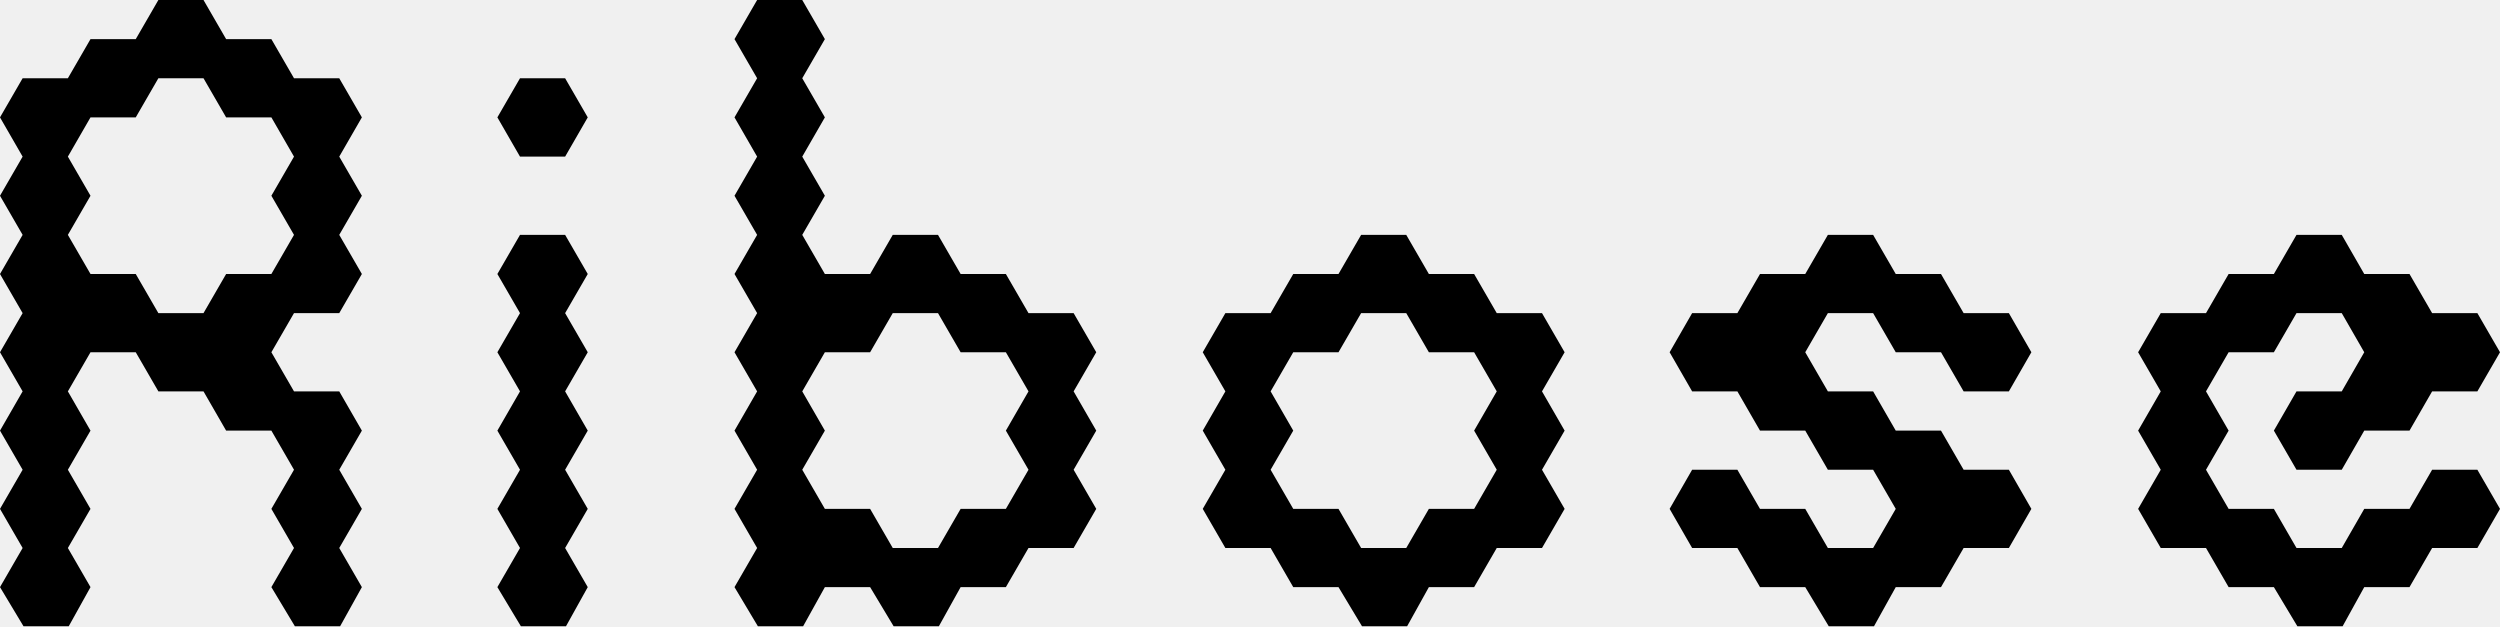
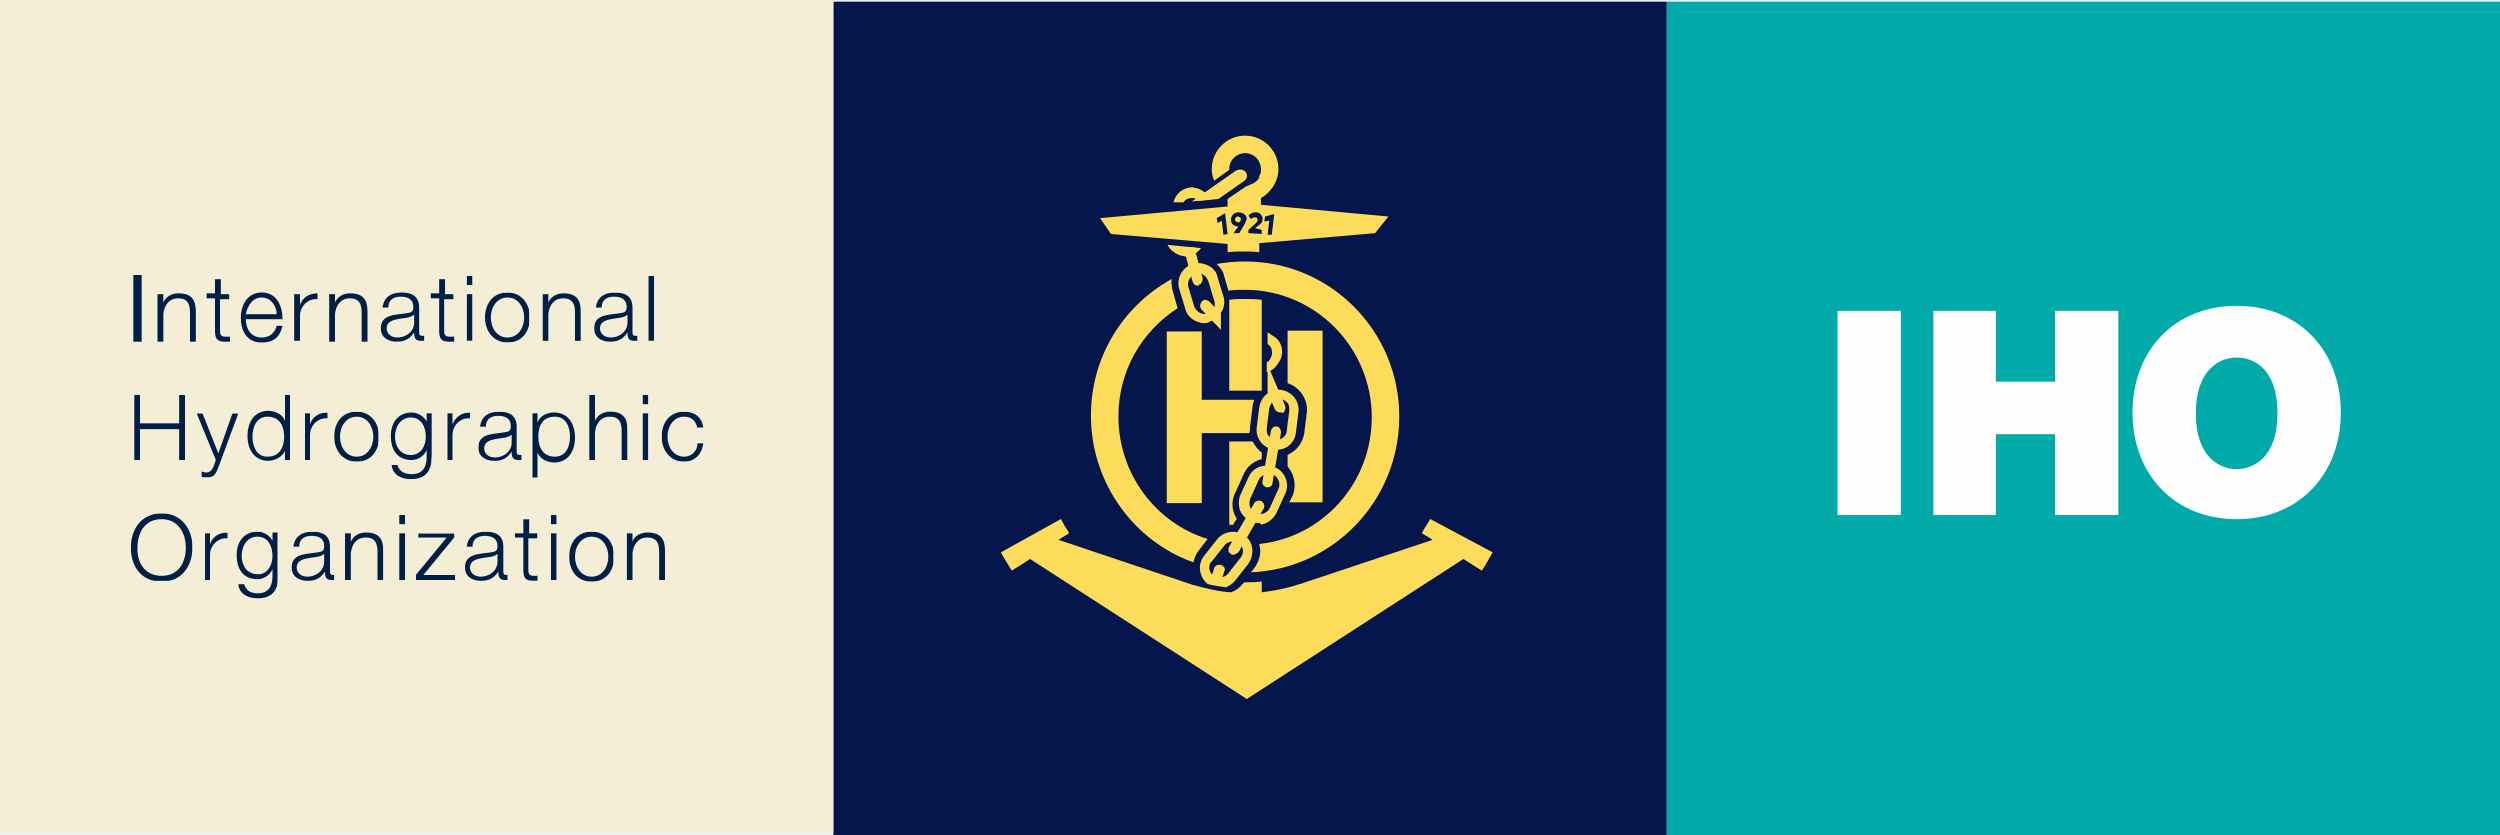
- <svg xmlns="http://www.w3.org/2000/svg" id="Layer_1" data-name="Layer 1" viewBox="0 0 2000 501">
-   <path d="M180.9,31.3h36.2l18.1,31.3h36.2l18.1,31.3-18.1,31.4,18.1,31.3-18.1,31.3,18.1,31.3-18.1,31.3H235.2l-18.1,31.3,18.1,31.3h36.2l18.1,31.4-18.1,31.3,18.1,31.3-18.1,31.3,18.1,31.3L272.1,501H235.9l-18.8-31.3,18.1-31.3-18.1-31.3,18.1-31.3-18.1-31.3H180.9l-18.1-31.4H126.7l-18.1-31.3H72.4L54.3,313.1l18.1,31.4L54.3,375.8l18.1,31.3L54.3,438.4l18.1,31.3L55,501H18.8L0,469.7l18.1-31.3L0,407.1l18.1-31.3L0,344.5l18.1-31.4L0,281.8l18.1-31.3L0,219.2l18.1-31.3L0,156.6l18.1-31.3L0,93.9,18.1,62.6H54.3L72.4,31.3h36.2L126.7,0h36.1ZM126.7,250.5h36.1l18.1-31.3h36.2l18.1-31.3-18.1-31.3,18.1-31.3L217.1,93.9H180.9L162.8,62.6H126.7L108.6,93.9H72.4L54.3,125.3l18.1,31.3L54.3,187.9l18.1,31.3h36.2Z" />
-   <path d="M470.2,93.9l-18.1,31.4H416L397.9,93.9,416,62.6h36.1Zm0,125.3-18.1,31.3,18.1,31.3-18.1,31.3,18.1,31.4-18.1,31.3,18.1,31.3-18.1,31.3,18.1,31.3L452.8,501H416.7l-18.8-31.3L416,438.4l-18.1-31.3L416,375.8l-18.1-31.3L416,313.1l-18.1-31.3L416,250.5l-18.1-31.3L416,187.9h36.1Z" />
-   <path d="M659.9,31.3,641.8,62.6l18.1,31.3-18.1,31.4,18.1,31.3-18.1,31.3,18.1,31.3h36.2l18.1-31.3h36.2l18.1,31.3h36.2l18.1,31.3h36.1L877,281.8l-18.1,31.3L877,344.5l-18.1,31.3L877,407.1l-18.1,31.3H822.8l-18.1,31.3H768.5L751.1,501H714.9l-18.8-31.3H659.9L642.5,501H606.3l-18.7-31.3,18.1-31.3-18.1-31.3,18.1-31.3-18.1-31.3,18.1-31.4-18.1-31.3,18.1-31.3-18.1-31.3,18.1-31.3-18.1-31.3,18.1-31.3L587.6,93.9l18.1-31.3L587.6,31.3,605.7,0h36.1ZM822.8,375.8l-18.1-31.3,18.1-31.4-18.1-31.3H768.5l-18.1-31.3H714.2l-18.1,31.3H659.9l-18.1,31.3,18.1,31.4-18.1,31.3,18.1,31.3h36.2l18.1,31.3h36.2l18.1-31.3h36.2Z" />
-   <path d="M1034.6,219.2h36.2l18.1-31.3H1125l18.1,31.3h36.2l18.1,31.3h36.2l18.1,31.3-18.1,31.3,18.1,31.4-18.1,31.3,18.1,31.3-18.1,31.3h-36.2l-18.1,31.3h-36.2L1125.7,501h-36.1l-18.8-31.3h-36.2l-18.1-31.3H980.3l-18.1-31.3,18.1-31.3-18.1-31.3,18.1-31.4-18.1-31.3,18.1-31.3h36.2Zm0,125.3-18.1,31.3,18.1,31.3h36.2l18.1,31.3H1125l18.1-31.3h36.2l18.1-31.3-18.1-31.3,18.1-31.4-18.1-31.3h-36.2L1125,250.5h-36.1l-18.1,31.3h-36.2l-18.1,31.3Z" />
-   <path d="M1408,219.2h36.2l18.1-31.3h36.2l18.1,31.3h36.2l18.1,31.3h36.2l18,31.3-18,31.3h-36.2l-18.1-31.3h-36.2l-18.1-31.3h-36.2l-18.1,31.3,18.1,31.3h36.2l18.1,31.4h36.2l18.1,31.3h36.2l18,31.3-18,31.3h-36.2l-18.1,31.3h-36.2L1499.2,501H1463l-18.8-31.3H1408l-18.1-31.3h-36.2l-18-31.3,18-31.3h36.2l18.1,31.3h36.2l18.1,31.3h36.2l18.1-31.3-18.1-31.3h-36.2l-18.1-31.3H1408l-18.1-31.4h-36.2l-18-31.3,18-31.3h36.2Z" />
-   <path d="M1782.9,219.2h36.2l18.1-31.3h36.2l18,31.3h36.2l18.1,31.3h36.2l18.1,31.3-18.1,31.3h-36.2l-18.1,31.4h-36.2l-18,31.3h-36.2l-18.1-31.3,18.1-31.4h36.2l18-31.3-18-31.3h-36.2l-18.1,31.3h-36.2l-18.1,31.3,18.1,31.4-18.1,31.3,18.1,31.3h36.2l18.1,31.3h36.2l18-31.3h36.2l18.1-31.3h36.2l18.1,31.3-18.1,31.3h-36.2l-18.1,31.3h-36.2L1874.1,501h-36.2l-18.8-31.3h-36.2l-18.1-31.3h-36.2l-18.1-31.3,18.1-31.3-18.1-31.3,18.1-31.4-18.1-31.3,18.1-31.3h36.2Z" />
+ <svg xmlns="http://www.w3.org/2000/svg" version="1.1" id="Layer_1" x="0px" y="0px" viewBox="0 0 300 100.2" style="enable-background:new 0 0 300 100.2;" xml:space="preserve">
+   <style type="text/css">
+ 	.st0{fill-rule:evenodd;clip-rule:evenodd;fill:#00AAA9;}
+ 	.st1{fill-rule:evenodd;clip-rule:evenodd;fill:#FEFEFE;}
+ 	.st2{fill-rule:evenodd;clip-rule:evenodd;fill:#05164D;}
+ 	.st3{fill-rule:evenodd;clip-rule:evenodd;fill:#FEDC5B;}
+ 	.st4{fill-rule:evenodd;clip-rule:evenodd;fill:#F5EED6;}
+ 	.st5{fill-rule:evenodd;clip-rule:evenodd;fill:#001F46;}
+ 	.st6{filter:url(#Adobe_OpacityMaskFilter);}
+ 	.st7{fill-rule:evenodd;clip-rule:evenodd;fill:#FFFFFF;}
+ 	.st8{mask:url(#mask-2_1_);fill-rule:evenodd;clip-rule:evenodd;fill:#001F46;}
+ 	.st9{filter:url(#Adobe_OpacityMaskFilter_1_);}
+ 	.st10{mask:url(#mask-2_2_);fill-rule:evenodd;clip-rule:evenodd;fill:#001F46;}
+ 	.st11{filter:url(#Adobe_OpacityMaskFilter_2_);}
+ 	.st12{mask:url(#mask-2_3_);fill-rule:evenodd;clip-rule:evenodd;fill:#001F46;}
+ 	.st13{filter:url(#Adobe_OpacityMaskFilter_3_);}
+ 	.st14{mask:url(#mask-2_4_);fill-rule:evenodd;clip-rule:evenodd;fill:#001F46;}
+ 	.st15{filter:url(#Adobe_OpacityMaskFilter_4_);}
+ 	.st16{mask:url(#mask-2_5_);fill-rule:evenodd;clip-rule:evenodd;fill:#001F46;}
+ 	.st17{filter:url(#Adobe_OpacityMaskFilter_5_);}
+ 	.st18{mask:url(#mask-2_6_);fill-rule:evenodd;clip-rule:evenodd;fill:#001F46;}
+ 	.st19{filter:url(#Adobe_OpacityMaskFilter_6_);}
+ 	.st20{mask:url(#mask-2_7_);fill-rule:evenodd;clip-rule:evenodd;fill:#001F46;}
+ 	.st21{filter:url(#Adobe_OpacityMaskFilter_7_);}
+ 	.st22{mask:url(#mask-2_8_);fill-rule:evenodd;clip-rule:evenodd;fill:#001F46;}
+ 	.st23{filter:url(#Adobe_OpacityMaskFilter_8_);}
+ 	.st24{mask:url(#mask-2_9_);fill-rule:evenodd;clip-rule:evenodd;fill:#001F46;}
+ 	.st25{filter:url(#Adobe_OpacityMaskFilter_9_);}
+ 	.st26{mask:url(#mask-2_10_);fill-rule:evenodd;clip-rule:evenodd;fill:#001F46;}
+ 	.st27{filter:url(#Adobe_OpacityMaskFilter_10_);}
+ 	.st28{mask:url(#mask-2_11_);fill-rule:evenodd;clip-rule:evenodd;fill:#001F46;}
+ 	.st29{filter:url(#Adobe_OpacityMaskFilter_11_);}
+ 	.st30{mask:url(#mask-2_12_);fill-rule:evenodd;clip-rule:evenodd;fill:#001F46;}
+ 	.st31{filter:url(#Adobe_OpacityMaskFilter_12_);}
+ 	.st32{mask:url(#mask-2_13_);fill-rule:evenodd;clip-rule:evenodd;fill:#001F46;}
+ 	.st33{filter:url(#Adobe_OpacityMaskFilter_13_);}
+ 	.st34{mask:url(#mask-2_14_);fill-rule:evenodd;clip-rule:evenodd;fill:#001F46;}
+ 	.st35{filter:url(#Adobe_OpacityMaskFilter_14_);}
+ 	.st36{mask:url(#mask-2_15_);fill-rule:evenodd;clip-rule:evenodd;fill:#001F46;}
+ 	.st37{filter:url(#Adobe_OpacityMaskFilter_15_);}
+ 	.st38{mask:url(#mask-2_16_);fill-rule:evenodd;clip-rule:evenodd;fill:#001F46;}
+ 	.st39{filter:url(#Adobe_OpacityMaskFilter_16_);}
+ 	.st40{mask:url(#mask-2_17_);fill-rule:evenodd;clip-rule:evenodd;fill:#001F46;}
+ 	.st41{filter:url(#Adobe_OpacityMaskFilter_17_);}
+ 	.st42{mask:url(#mask-2_18_);fill-rule:evenodd;clip-rule:evenodd;fill:#001F46;}
+ 	.st43{filter:url(#Adobe_OpacityMaskFilter_18_);}
+ 	.st44{mask:url(#mask-2_19_);fill-rule:evenodd;clip-rule:evenodd;fill:#001F46;}
+ 	.st45{filter:url(#Adobe_OpacityMaskFilter_19_);}
+ 	.st46{mask:url(#mask-2_20_);fill-rule:evenodd;clip-rule:evenodd;fill:#001F46;}
+ 	.st47{filter:url(#Adobe_OpacityMaskFilter_20_);}
+ 	.st48{mask:url(#mask-2_21_);fill-rule:evenodd;clip-rule:evenodd;fill:#001F46;}
+ 	.st49{filter:url(#Adobe_OpacityMaskFilter_21_);}
+ 	.st50{mask:url(#mask-2_22_);fill-rule:evenodd;clip-rule:evenodd;fill:#001F46;}
+ 	.st51{filter:url(#Adobe_OpacityMaskFilter_22_);}
+ 	.st52{mask:url(#mask-2_23_);fill-rule:evenodd;clip-rule:evenodd;fill:#001F46;}
+ 	.st53{filter:url(#Adobe_OpacityMaskFilter_23_);}
+ 	.st54{mask:url(#mask-2_24_);fill-rule:evenodd;clip-rule:evenodd;fill:#001F46;}
+ 	.st55{filter:url(#Adobe_OpacityMaskFilter_24_);}
+ 	.st56{mask:url(#mask-2_25_);fill-rule:evenodd;clip-rule:evenodd;fill:#001F46;}
+ 	.st57{filter:url(#Adobe_OpacityMaskFilter_25_);}
+ 	.st58{mask:url(#mask-2_26_);fill-rule:evenodd;clip-rule:evenodd;fill:#001F46;}
+ 	.st59{filter:url(#Adobe_OpacityMaskFilter_26_);}
+ 	.st60{mask:url(#mask-2_27_);fill-rule:evenodd;clip-rule:evenodd;fill:#001F46;}
+ 	.st61{filter:url(#Adobe_OpacityMaskFilter_27_);}
+ 	.st62{mask:url(#mask-2_28_);fill-rule:evenodd;clip-rule:evenodd;fill:#001F46;}
+ 	.st63{filter:url(#Adobe_OpacityMaskFilter_28_);}
+ 	.st64{mask:url(#mask-2_29_);fill-rule:evenodd;clip-rule:evenodd;fill:#001F46;}
+ </style>
+   <g>
+     <g transform="translate(-21, -60)">
+       <g transform="translate(21, 60)">
+         <g>
+           <g transform="translate(100, 0)">
+             <g>
+               <polygon class="st0" points="100,100.2 200,100.2 200,0.2 100,0.2       " />
+               <g transform="translate(20, 36)">
+                 <polygon class="st1" points="100.5,25.8 108.1,25.8 108.1,1.3 100.5,1.3        " />
+                 <polygon class="st1" points="112,1.3 119.5,1.3 119.5,9.8 126.6,9.8 126.6,1.3 134.2,1.3 134.2,25.8 126.6,25.8 126.6,16.1          119.5,16.1 119.5,25.8 112,25.8        " />
+                 <path class="st1" d="M148.4,20.3c1.9,0,4.9-1.3,4.9-6.7c0-5.5-3-6.7-4.9-6.7c-1.9,0-4.9,1.3-4.9,6.7         C143.5,19,146.5,20.3,148.4,20.3 M148.4,0.7c7.5,0,12.5,5.4,12.5,12.8s-5,12.8-12.5,12.8c-7.5,0-12.5-5.4-12.5-12.8         S140.9,0.7,148.4,0.7" />
+               </g>
+             </g>
+           </g>
+           <g>
+             <g>
+               <polygon class="st2" points="100,100.2 200,100.2 200,0.2 100,0.2       " />
+               <g transform="translate(19.81132, 15.27778)">
+                 <path class="st3" d="M128.7,10.7c-0.2,0-0.3,0.2-0.3,0.4c0,0.2,0.2,0.3,0.4,0.3c0.2,0,0.3-0.2,0.3-0.4         C129.1,10.9,128.9,10.7,128.7,10.7" />
+                 <path class="st3" d="M130.2,35.9l0.3-2.4c0-0.3,0.1-0.5,0.2-0.8h-6.3v-8.2h-4.2v20.6h4.2v-8.4h5.7         C130.2,36.4,130.2,36.1,130.2,35.9" />
+                 <path class="st3" d="M134,26.5c-0.1-0.6-0.5-1.2-1.1-1.5l-0.6-0.4V26c0.3,0.2,0.5,0.5,0.5,0.8c0.1,0.3,0,0.7-0.2,1         c-0.1,0.2-0.2,0.3-0.4,0.4v1.2c0.6-0.2,1-0.5,1.3-1C134,27.8,134.1,27.1,134,26.5" />
+                 <path class="st3" d="M128.2,47.6l0.4-0.6c-0.1-0.2-0.2-0.4-0.3-0.6c-0.3-0.8-0.3-1.7,0.1-2.5l1-2.2c0.4-1,1.2-1.6,2.2-1.9V39         c-0.5-0.3-0.8-0.8-1.1-1.3h-2.8v10c0.2,0,0.3,0,0.5,0C128.2,47.6,128.2,47.6,128.2,47.6" />
+                 <path class="st3" d="M129.6,20.6c-0.7,0-1.3,0-1.9,0.1v10.9h3.8c0,0,0,0,0,0h0.1v-0.1v-0.4v-9.8v-0.6         C130.9,20.6,130.2,20.6,129.6,20.6" />
+                 <path class="st3" d="M144.1,55.4c-0.3,0.2-0.3,0.6-0.1,0.9c0.2,0.3,0.6,0.4,0.9,0.2c0.3-0.2,0.3-0.6,0.1-0.9         C144.7,55.3,144.4,55.2,144.1,55.4" />
+                 <polygon class="st3" points="131.6,60.3 132.4,60.2 131.9,59        " />
+                 <path class="st3" d="M114.1,55.5c-0.2,0.3-0.2,0.7,0.1,0.9c0.3,0.2,0.6,0.1,0.9-0.2c0.2-0.3,0.2-0.7-0.1-0.9         C114.7,55.1,114.3,55.2,114.1,55.5" />
+                 <path class="st3" d="M138.4,57.4c-0.5,0.2-0.7,0.7-0.5,1.3c0.2,0.5,0.7,0.8,1.3,0.6c0.5-0.2,0.7-0.7,0.5-1.3         C139.5,57.4,139,57.2,138.4,57.4" />
+                 <path class="st3" d="M151.8,47c-0.3,0.6-0.7,1.1-1,1.7l1.3,0.8l-15.9,5.3c-1.5,0.5-3,0.8-4.6,1v-1.3         c-0.6,0.1-1.3,0.1-1.9,0.1c-0.1,0-0.1,0-0.2,0l-0.2,0.2c-0.4,0.5-0.8,0.8-1.4,1c-1.6-0.1-3.1-0.5-4.6-0.9l-16.1-5.4l1.3-0.8         c-0.4-0.6-0.7-1.1-1-1.7l-7.2,4c0.4,0.8,0.9,1.5,1.3,2.2l2.2-1.4l26,16.8l26-16.8l2.2,1.4c0.5-0.7,0.9-1.5,1.3-2.2L151.8,47z         " />
+                 <path class="st3" d="M132.3,41.6c0,0-0.1,0-0.1,0c-0.4,0.1-0.8,0.3-1,0.8l-1,2.2c-0.1,0.3-0.1,0.7,0,1         c0.1,0.3,0.4,0.6,0.7,0.7c0.2,0.1,0.3,0.1,0.5,0.1c0.2,0,0.3,0,0.5-0.1c0.3-0.1,0.6-0.4,0.7-0.7l1-2.2c0.3-0.6,0-1.4-0.6-1.7         C132.6,41.7,132.4,41.6,132.3,41.6 M131.3,47.5c-0.3,0-0.7-0.1-1-0.2c-0.6-0.3-1-0.7-1.3-1.3c-0.2-0.6-0.2-1.3,0-1.8l1-2.2         c0.4-0.9,1.2-1.4,2.2-1.4c0.3,0,0.7,0.1,1,0.2c1.2,0.5,1.8,2,1.2,3.2l-1,2.2c-0.3,0.6-0.7,1-1.3,1.3         c-0.2,0.1-0.4,0.1-0.6,0.2C131.5,47.5,131.4,47.5,131.3,47.5" />
+                 <path class="st3" d="M133.7,32.6c-0.3,0-0.5,0.1-0.7,0.3c-0.3,0.2-0.4,0.5-0.5,0.8l-0.3,2.4c0,0.3,0,0.7,0.2,0.9         s0.5,0.4,0.8,0.5c0.1,0,0.1,0,0.2,0c0.6,0,1.2-0.5,1.2-1.1l0.3-2.4c0-0.3,0-0.7-0.2-0.9c-0.2-0.3-0.5-0.4-0.8-0.5         C133.9,32.6,133.8,32.6,133.7,32.6L133.7,32.6L133.7,32.6z M133.4,38.7c-0.1,0-0.2,0-0.3,0c-0.6-0.1-1.2-0.4-1.6-0.9         c-0.4-0.5-0.6-1.2-0.5-1.8l0.3-2.4c0.1-0.6,0.4-1.2,0.9-1.6c0.4-0.3,0.9-0.5,1.4-0.5c0.1,0,0.2,0,0.3,0         c0.6,0.1,1.2,0.4,1.6,0.9c0.4,0.5,0.6,1.2,0.5,1.8l-0.3,2.4C135.6,37.8,134.6,38.7,133.4,38.7L133.4,38.7z" />
+                 <path class="st3" d="M124,17.5c-0.1,0-0.2,0-0.3,0.1c-0.7,0.2-1.1,0.9-0.9,1.6l0.7,2.3c0.2,0.5,0.7,0.9,1.2,0.9         c0.1,0,0.2,0,0.3,0c0.3-0.1,0.6-0.3,0.8-0.6c0.2-0.3,0.2-0.6,0.1-1l-0.7-2.3c-0.1-0.3-0.3-0.6-0.6-0.8         c-0.1-0.1-0.2-0.1-0.3-0.1C124.2,17.5,124.1,17.5,124,17.5 M124.7,23.5c-0.2,0-0.4,0-0.6-0.1c-0.8-0.2-1.5-0.8-1.7-1.7         l-0.7-2.3c-0.4-1.3,0.4-2.6,1.6-3c0.2-0.1,0.4-0.1,0.7-0.1c0.4,0,0.8,0.1,1.2,0.3c0.6,0.3,1,0.8,1.1,1.4l0.7,2.3         c0.2,0.6,0.1,1.3-0.2,1.8c-0.3,0.6-0.8,1-1.4,1.2C125.1,23.5,124.9,23.5,124.7,23.5" />
+                 <path class="st3" d="M122.2,9c0.2-0.3,0.5-0.5,0.9-0.5c0,0,0.1,0,0.1,0c0.1,0,0.2,0,0.3,0c0.2,0.1,0.4,0.2,0.6,0.3l1.3-0.1         c0-0.1-0.1-0.2-0.1-0.3c-0.3-0.5-0.9-0.9-1.5-1.1c-0.2,0-0.4-0.1-0.5-0.1c-1.1,0-2,0.7-2.3,1.8L122.2,9z" />
+                 <path class="st3" d="M129.7,5.4c-0.3-0.4-0.8-0.4-1.2-0.2l-5.3,3.7l3.2-0.3l3-2.1C129.9,6.2,129.9,5.7,129.7,5.4" />
+                 <path class="st3" d="M120.3,14.1c0,0.1,0.1,0.1,0.1,0.2c0.3,0.5,0.9,0.9,1.5,1.1c0.2,0,0.4,0.1,0.5,0.1c0.1,0,0.2,0,0.3,0         c0.4,0,0.7-0.2,1-0.4c0.2-0.2,0.5-0.4,0.6-0.6L120.3,14.1z" />
+                 <path class="st3" d="M121.2,12.7l0.4-1.6c-0.2,0-0.5,0-0.7,0c-0.1,0-0.3,0-0.4-0.1l-0.3,1.4c-0.1,0.2-0.1,0.5,0,0.7l1.2,0.1         C121.1,13.1,121.1,12.9,121.2,12.7" />
+                 <path class="st3" d="M125.3,11c-0.4,0-0.8,0.1-1.2,0.1l-0.5,2.2c0,0.1,0,0.2-0.1,0.2l1.2,0.1c0,0,0-0.1,0-0.1l0.5-2.4         C125.3,11.1,125.3,11.1,125.3,11" />
+                 <path class="st3" d="M134.7,24.4v6.3c1.5,0.5,2.5,2,2.3,3.6l-0.3,2.4c-0.2,1.2-0.9,2.1-2,2.6v1.4c0.8,0.9,1.1,2.3,0.6,3.5         l-0.4,0.8h4V24.4H134.7z" />
+                 <path class="st3" d="M129.6,16.1c-1.2,0-2.3,0.1-3.4,0.3c0.4,0.4,0.8,0.9,0.9,1.5l0.5,1.7c0.7-0.1,1.3-0.1,2-0.1         c8.4,0,15.2,6.9,15.2,15.3c0,7.9-5.9,14.4-13.5,15.2c0,0.2,0.1,0.4,0.1,0.5c0.1,0.9-0.2,1.7-0.7,2.4l-0.4,0.5         c9.9-0.4,17.8-8.6,17.8-18.7C148.1,24.4,139.8,16.1,129.6,16.1" />
+                 <path class="st3" d="M124.1,50.7l1-1.3c-6.2-1.9-10.7-7.8-10.7-14.7c0-5.5,2.8-10.2,7.1-13l-0.6-2.1         c-0.1-0.5-0.2-0.9-0.1-1.4c-5.8,3.2-9.7,9.3-9.7,16.4c0,8.1,5.2,15.1,12.3,17.6C123.5,51.7,123.7,51.2,124.1,50.7" />
+                 <path class="st3" d="M129.1,51.6l-1.5,1.9c-0.2,0.3-0.5,0.4-0.8,0.5c-0.2,0-0.3,0-0.5,0c-0.2,0-0.3-0.1-0.5-0.2         c-0.3-0.2-0.4-0.5-0.5-0.8c0-0.3,0-0.7,0.3-0.9l1.5-1.9c0.3-0.4,0.7-0.5,1.2-0.5c0,0,0.1,0,0.1,0c0.2,0,0.3,0.1,0.5,0.2         C129.4,50.3,129.5,51.1,129.1,51.6 M129.6,49c-0.3-0.2-0.6-0.4-0.9-0.4c-0.9-0.2-1.9,0.1-2.5,0.9l-1.5,1.9         c-0.4,0.5-0.6,1.1-0.5,1.8c0.1,0.6,0.4,1.2,0.9,1.6c0,0,0,0,0,0c0.7,0.2,1.5,0.3,2.2,0.4c0.4-0.2,0.8-0.4,1.1-0.8l1.5-1.9         C130.8,51.3,130.6,49.8,129.6,49" />
+                 <path class="st3" d="M133.8,34.2c-0.1,0-0.2,0-0.2,0c-0.2-0.1-0.3-0.2-0.4-0.3l-0.9-2.1l0-3.3l2.1,4.9c0.1,0.3,0,0.7-0.3,0.9         C134,34.2,133.9,34.2,133.8,34.2" />
+                 <path class="st3" d="M124.4,21.9c-0.1-0.1-0.2-0.3-0.2-0.5c0-0.2,0.1-0.3,0.2-0.5c0.1-0.1,0.3-0.2,0.4-0.2         c0.2,0,0.3,0.1,0.5,0.2l1.4,1.5v1.9L124.4,21.9z" />
+                 <path class="st3" d="M132.3,43.2c0,0-0.1,0-0.1,0c-0.4-0.1-0.6-0.4-0.5-0.8l1-6c0.1-0.3,0.3-0.5,0.6-0.5c0,0,0.1,0,0.1,0         c0.2,0,0.3,0.1,0.4,0.3c0.1,0.1,0.1,0.3,0.1,0.5l-1,5.9C132.9,43,132.6,43.2,132.3,43.2" />
+                 <path class="st3" d="M126.6,54.9c-0.5-0.1-0.9-0.1-1.3-0.2l0.6-1.8c0.1-0.3,0.3-0.4,0.6-0.4c0.1,0,0.1,0,0.2,0         c0.2,0.1,0.3,0.2,0.4,0.3c0.1,0.2,0.1,0.3,0,0.5L126.6,54.9z" />
+                 <path class="st3" d="M128.2,51.3c-0.1,0-0.2,0-0.3-0.1c-0.1-0.1-0.3-0.2-0.3-0.4c0-0.2,0-0.3,0.1-0.5l3-5.2         c0.1-0.2,0.3-0.3,0.6-0.3c0.1,0,0.2,0,0.3,0.1c0.3,0.2,0.4,0.6,0.2,0.9l-3,5.2C128.6,51.1,128.4,51.3,128.2,51.3L128.2,51.3z         " />
+                 <path class="st3" d="M123.9,19c-0.3,0-0.5-0.2-0.6-0.5l-1.1-4.1l1.3,0l1,3.7c0,0.2,0,0.3-0.1,0.5c-0.1,0.2-0.2,0.3-0.4,0.3         C124.1,19,124,19,123.9,19L123.9,19z" />
+                 <path class="st3" d="M132.3,12.9l0.2-1.7l-0.6,0.1l0.1-0.6l1.1-0.3l-0.3,2.5L132.3,12.9z M131.6,12.3l0,0.5l-1.6-0.1l0-0.4         l0.9-0.8c0.1-0.1,0.2-0.2,0.2-0.4c0-0.2-0.1-0.3-0.3-0.3c-0.2,0-0.4,0.1-0.5,0.2l-0.3-0.4c0.2-0.2,0.4-0.4,0.9-0.4         c0.5,0,0.8,0.4,0.8,0.8c0,0.3-0.1,0.5-0.4,0.7l-0.5,0.4L131.6,12.3z M129.5,11.7l-0.6,1l-0.7,0l0.6-0.8l0,0         c-0.5,0-0.9-0.3-0.9-0.8c0-0.5,0.4-0.9,0.9-0.9c0.5,0,1,0.3,1,0.8C129.7,11.3,129.6,11.5,129.5,11.7z M127,12.9l-0.2-1.7         l-0.5,0.3l-0.1-0.6l1-0.6l0.3,2.5L127,12.9z M146.8,10.7l-15.3-1.4V8.5c1.2-0.7,2.1-2,2.1-3.5c0-2.2-1.8-4-4-4         c-2.2,0-4,1.8-4,4c0,0.5,0.1,1,0.3,1.4l1.8-1.3c0,0,0-0.1,0-0.1c0-1.1,0.9-1.9,1.9-1.9c1.1,0,1.9,0.9,1.9,1.9         c0,0.1,0,0.2,0,0.3c0,0.1,0,0.2-0.1,0.3c0,0,0,0,0,0c0,0.1-0.1,0.2-0.1,0.3c0,0,0,0,0,0.1c0,0.1-0.1,0.1-0.1,0.2         c0,0,0,0.1-0.1,0.1c-0.1,0.1-0.1,0.1-0.2,0.2c0,0-0.1,0.1-0.1,0.1c-0.1,0-0.1,0.1-0.2,0.1c0,0-0.1,0.1-0.2,0.1         c-0.1,0-0.1,0.1-0.2,0.1c-0.1,0-0.1,0-0.2,0.1c0,0-0.1,0-0.1,0c0,0-0.1,0.1-0.2,0.1l-2.2,1.5v0.9l-15.3,1.4l1.3,1.9l14,1.2         V15c0.6-0.1,1.3-0.1,1.9-0.1c0.7,0,1.3,0,1.9,0.1v-1.1l13.9-1.2L146.8,10.7z" />
+               </g>
+             </g>
+           </g>
+         </g>
+         <g transform="translate(0, 100)">
+           <polygon class="st4" points="0,0 100,0 100,-100 0,-100     " />
+           <polygon class="st5" points="16,-59 17,-59 17,-67 16,-67     " />
+           <g>
+             <path class="st5" d="M18.9-64.7h0.7v1h0c0.3-0.7,1-1.1,1.8-1.1c1.6,0,2.1,0.8,2.1,2.2v3.6h-0.7v-3.5c0-1-0.3-1.7-1.4-1.7       c-1.1,0-1.7,0.8-1.8,1.9v3.3h-0.7V-64.7z" />
+             <path class="st5" d="M26.4-64.7h1.1v0.6h-1.1v3.8c0,0.4,0.1,0.7,0.6,0.7c0.2,0,0.4,0,0.6,0v0.6c-0.2,0-0.4,0-0.6,0       c-0.9,0-1.2-0.3-1.2-1.3v-3.9h-1v-0.6h1v-1.7h0.7V-64.7z" />
+             <path class="st5" d="M33.2-62.3c0-1-0.7-2-1.8-2c-1.1,0-1.7,1-1.9,2H33.2z M29.5-61.7c0,1,0.5,2.2,1.9,2.2c1,0,1.6-0.6,1.8-1.4       h0.7c-0.3,1.3-1,2-2.5,2c-1.8,0-2.5-1.4-2.5-3c0-1.5,0.8-3,2.5-3c1.8,0,2.5,1.6,2.5,3.2H29.5z" />
+             <path class="st5" d="M35.4-64.7H36v1.3h0c0.3-0.9,1.1-1.4,2.1-1.4v0.7c-1.2-0.1-2.1,0.9-2.1,2v3h-0.7V-64.7z" />
+             <path class="st5" d="M39.5-64.7h0.7v1h0c0.3-0.7,1-1.1,1.8-1.1c1.6,0,2.1,0.8,2.1,2.2v3.6h-0.7v-3.5c0-1-0.3-1.7-1.4-1.7       c-1.1,0-1.7,0.8-1.8,1.9v3.3h-0.7V-64.7z" />
+             <path class="st5" d="M49.6-62.2L49.6-62.2C49.5-62,49.1-62,49-61.9c-1.2,0.2-2.6,0.2-2.6,1.3c0,0.7,0.6,1.1,1.3,1.1       c1,0,2-0.7,2-1.8V-62.2z M45.9-63c0.1-1.3,1-1.9,2.3-1.9c1,0,2.1,0.3,2.1,1.8v3c0,0.3,0.1,0.4,0.4,0.4c0.1,0,0.2,0,0.2,0v0.6       c-0.2,0-0.3,0-0.4,0c-0.7,0-0.8-0.4-0.8-1h0c-0.5,0.7-1,1.1-2.1,1.1c-1,0-1.9-0.5-1.9-1.6c0-1.6,1.5-1.6,3-1.8       c0.6-0.1,0.9-0.1,0.9-0.8c0-0.9-0.7-1.2-1.5-1.2c-0.9,0-1.5,0.4-1.5,1.3H45.9z" />
+             <path class="st5" d="M53.3-64.7h1.1v0.6h-1.1v3.8c0,0.4,0.1,0.7,0.6,0.7c0.2,0,0.4,0,0.6,0v0.6c-0.2,0-0.4,0-0.6,0       c-0.9,0-1.2-0.3-1.2-1.3v-3.9h-1v-0.6h1v-1.7h0.7V-64.7z" />
+             <defs>
+               <filter id="Adobe_OpacityMaskFilter" filterUnits="userSpaceOnUse" x="56" y="-66.9" width="0.7" height="7.8">
+                 <feColorMatrix type="matrix" values="1 0 0 0 0  0 1 0 0 0  0 0 1 0 0  0 0 0 1 0" />
+               </filter>
+             </defs>
+             <mask maskUnits="userSpaceOnUse" x="56" y="-66.9" width="0.7" height="7.8" id="mask-2_1_">
+               <g class="st6">
+                 <polygon id="path-1_1_" class="st7" points="0,0 99.8,0 99.8,-99.8 0,-99.8        " />
+               </g>
+             </mask>
+             <path class="st8" d="M56-59.1h0.7v-5.6H56V-59.1z M56-65.8h0.7v-1.1H56V-65.8z" />
+             <defs>
+               <filter id="Adobe_OpacityMaskFilter_1_" filterUnits="userSpaceOnUse" x="58.2" y="-64.9" width="5.3" height="6">
+                 <feColorMatrix type="matrix" values="1 0 0 0 0  0 1 0 0 0  0 0 1 0 0  0 0 0 1 0" />
+               </filter>
+             </defs>
+             <mask maskUnits="userSpaceOnUse" x="58.2" y="-64.9" width="5.3" height="6" id="mask-2_2_">
+               <g class="st9">
+                 <polygon id="path-1_2_" class="st7" points="0,0 99.8,0 99.8,-99.8 0,-99.8        " />
+               </g>
+             </mask>
+             <path class="st10" d="M58.9-61.9c0,1.2,0.7,2.4,2,2.4c1.3,0,2-1.2,2-2.4c0-1.2-0.7-2.4-2-2.4C59.6-64.3,58.9-63.1,58.9-61.9        M63.6-61.9c0,1.6-0.9,3-2.7,3c-1.7,0-2.7-1.4-2.7-3s0.9-3,2.7-3C62.6-64.9,63.6-63.5,63.6-61.9" />
+             <defs>
+               <filter id="Adobe_OpacityMaskFilter_2_" filterUnits="userSpaceOnUse" x="65.1" y="-64.9" width="4.6" height="5.8">
+                 <feColorMatrix type="matrix" values="1 0 0 0 0  0 1 0 0 0  0 0 1 0 0  0 0 0 1 0" />
+               </filter>
+             </defs>
+             <mask maskUnits="userSpaceOnUse" x="65.1" y="-64.9" width="4.6" height="5.8" id="mask-2_3_">
+               <g class="st11">
+                 <polygon id="path-1_3_" class="st7" points="0,0 99.8,0 99.8,-99.8 0,-99.8        " />
+               </g>
+             </mask>
+             <path class="st12" d="M65.1-64.7h0.7v1h0c0.3-0.7,1-1.1,1.8-1.1c1.6,0,2.1,0.8,2.1,2.2v3.6H69v-3.5c0-1-0.3-1.7-1.4-1.7       c-1.1,0-1.7,0.8-1.8,1.9v3.3h-0.7V-64.7z" />
+             <defs>
+               <filter id="Adobe_OpacityMaskFilter_3_" filterUnits="userSpaceOnUse" x="71.3" y="-64.9" width="5.2" height="6">
+                 <feColorMatrix type="matrix" values="1 0 0 0 0  0 1 0 0 0  0 0 1 0 0  0 0 0 1 0" />
+               </filter>
+             </defs>
+             <mask maskUnits="userSpaceOnUse" x="71.3" y="-64.9" width="5.2" height="6" id="mask-2_4_">
+               <g class="st13">
+                 <polygon id="path-1_4_" class="st7" points="0,0 99.8,0 99.8,-99.8 0,-99.8        " />
+               </g>
+             </mask>
+             <path class="st14" d="M75.2-62.2L75.2-62.2c-0.1,0.2-0.4,0.2-0.6,0.3c-1.2,0.2-2.6,0.2-2.6,1.3c0,0.7,0.6,1.1,1.3,1.1       c1,0,2-0.7,2-1.8V-62.2z M71.5-63c0.1-1.3,1-1.9,2.3-1.9c1,0,2.1,0.3,2.1,1.8v3c0,0.3,0.1,0.4,0.4,0.4c0.1,0,0.2,0,0.2,0v0.6       c-0.2,0-0.3,0-0.4,0c-0.7,0-0.8-0.4-0.8-1h0c-0.5,0.7-1,1.1-2.1,1.1c-1,0-1.9-0.5-1.9-1.6c0-1.6,1.5-1.6,3-1.8       c0.6-0.1,0.9-0.1,0.9-0.8c0-0.9-0.7-1.2-1.5-1.2c-0.9,0-1.5,0.4-1.5,1.3H71.5z" />
+             <defs>
+               <filter id="Adobe_OpacityMaskFilter_4_" filterUnits="userSpaceOnUse" x="77.8" y="-66.9" width="0.7" height="7.8">
+                 <feColorMatrix type="matrix" values="1 0 0 0 0  0 1 0 0 0  0 0 1 0 0  0 0 0 1 0" />
+               </filter>
+             </defs>
+             <mask maskUnits="userSpaceOnUse" x="77.8" y="-66.9" width="0.7" height="7.8" id="mask-2_5_">
+               <g class="st15">
+                 <polygon id="path-1_5_" class="st7" points="0,0 99.8,0 99.8,-99.8 0,-99.8        " />
+               </g>
+             </mask>
+             <polygon class="st16" points="77.8,-59.1 78.5,-59.1 78.5,-66.9 77.8,-66.9      " />
+             <defs>
+               <filter id="Adobe_OpacityMaskFilter_5_" filterUnits="userSpaceOnUse" x="16.1" y="-52.6" width="6.1" height="7.8">
+                 <feColorMatrix type="matrix" values="1 0 0 0 0  0 1 0 0 0  0 0 1 0 0  0 0 0 1 0" />
+               </filter>
+             </defs>
+             <mask maskUnits="userSpaceOnUse" x="16.1" y="-52.6" width="6.1" height="7.8" id="mask-2_6_">
+               <g class="st17">
+                 <polygon id="path-1_6_" class="st7" points="0,0 99.8,0 99.8,-99.8 0,-99.8        " />
+               </g>
+             </mask>
+             <polygon class="st18" points="16.1,-52.6 16.8,-52.6 16.8,-49.2 21.5,-49.2 21.5,-52.6 22.2,-52.6 22.2,-44.8 21.5,-44.8        21.5,-48.5 16.8,-48.5 16.8,-44.8 16.1,-44.8      " />
+             <defs>
+               <filter id="Adobe_OpacityMaskFilter_6_" filterUnits="userSpaceOnUse" x="23.6" y="-50.4" width="5" height="7.7">
+                 <feColorMatrix type="matrix" values="1 0 0 0 0  0 1 0 0 0  0 0 1 0 0  0 0 0 1 0" />
+               </filter>
+             </defs>
+             <mask maskUnits="userSpaceOnUse" x="23.6" y="-50.4" width="5" height="7.7" id="mask-2_7_">
+               <g class="st19">
+                 <polygon id="path-1_7_" class="st7" points="0,0 99.8,0 99.8,-99.8 0,-99.8        " />
+               </g>
+             </mask>
+             <path class="st20" d="M23.6-50.4h0.7l1.9,4.8l1.7-4.8h0.7l-2.4,6.5c-0.4,1-0.6,1.2-1.5,1.2c-0.3,0-0.4,0-0.5-0.1v-0.6       c0.2,0,0.3,0.1,0.5,0.1c0.6,0,0.8-0.4,1-0.9l0.2-0.6L23.6-50.4z" />
+             <defs>
+               <filter id="Adobe_OpacityMaskFilter_7_" filterUnits="userSpaceOnUse" x="29.6" y="-52.6" width="5.2" height="8">
+                 <feColorMatrix type="matrix" values="1 0 0 0 0  0 1 0 0 0  0 0 1 0 0  0 0 0 1 0" />
+               </filter>
+             </defs>
+             <mask maskUnits="userSpaceOnUse" x="29.6" y="-52.6" width="5.2" height="8" id="mask-2_8_">
+               <g class="st21">
+                 <polygon id="path-1_8_" class="st7" points="0,0 99.8,0 99.8,-99.8 0,-99.8        " />
+               </g>
+             </mask>
+             <path class="st22" d="M32.1-45.2c1.5,0,2-1.2,2-2.4s-0.5-2.4-2-2.4c-1.3,0-1.8,1.2-1.8,2.4S30.8-45.2,32.1-45.2z M34.8-44.8       h-0.6v-1.1h0c-0.3,0.7-1.2,1.2-2,1.2c-1.7,0-2.5-1.4-2.5-3s0.8-3,2.5-3c0.8,0,1.7,0.4,2,1.2h0v-3.2h0.7V-44.8z" />
+             <defs>
+               <filter id="Adobe_OpacityMaskFilter_8_" filterUnits="userSpaceOnUse" x="36.6" y="-50.5" width="2.8" height="5.7">
+                 <feColorMatrix type="matrix" values="1 0 0 0 0  0 1 0 0 0  0 0 1 0 0  0 0 0 1 0" />
+               </filter>
+             </defs>
+             <mask maskUnits="userSpaceOnUse" x="36.6" y="-50.5" width="2.8" height="5.7" id="mask-2_9_">
+               <g class="st23">
+                 <polygon id="path-1_9_" class="st7" points="0,0 99.8,0 99.8,-99.8 0,-99.8        " />
+               </g>
+             </mask>
+             <path class="st24" d="M36.6-50.4h0.6v1.3h0c0.3-0.9,1.1-1.4,2.1-1.4v0.7c-1.2-0.1-2.1,0.9-2.1,2v3h-0.7V-50.4z" />
+             <defs>
+               <filter id="Adobe_OpacityMaskFilter_9_" filterUnits="userSpaceOnUse" x="40.1" y="-50.6" width="5.3" height="6">
+                 <feColorMatrix type="matrix" values="1 0 0 0 0  0 1 0 0 0  0 0 1 0 0  0 0 0 1 0" />
+               </filter>
+             </defs>
+             <mask maskUnits="userSpaceOnUse" x="40.1" y="-50.6" width="5.3" height="6" id="mask-2_10_">
+               <g class="st25">
+                 <polygon id="path-1_10_" class="st7" points="0,0 99.8,0 99.8,-99.8 0,-99.8        " />
+               </g>
+             </mask>
+             <path class="st26" d="M40.8-47.6c0,1.2,0.7,2.4,2,2.4c1.3,0,2-1.2,2-2.4s-0.7-2.4-2-2.4C41.5-50,40.8-48.8,40.8-47.6        M45.5-47.6c0,1.6-0.9,3-2.7,3c-1.7,0-2.7-1.4-2.7-3s0.9-3,2.7-3C44.5-50.6,45.5-49.2,45.5-47.6" />
+             <defs>
+               <filter id="Adobe_OpacityMaskFilter_10_" filterUnits="userSpaceOnUse" x="46.8" y="-50.6" width="5" height="8.1">
+                 <feColorMatrix type="matrix" values="1 0 0 0 0  0 1 0 0 0  0 0 1 0 0  0 0 0 1 0" />
+               </filter>
+             </defs>
+             <mask maskUnits="userSpaceOnUse" x="46.8" y="-50.6" width="5" height="8.1" id="mask-2_11_">
+               <g class="st27">
+                 <polygon id="path-1_11_" class="st7" points="0,0 99.8,0 99.8,-99.8 0,-99.8        " />
+               </g>
+             </mask>
+             <path class="st28" d="M51.1-47.6c0-1.1-0.5-2.3-1.8-2.3c-1.3,0-1.9,1.2-1.9,2.3c0,1.1,0.6,2.2,1.9,2.2       C50.5-45.4,51.1-46.5,51.1-47.6z M51.8-45.2c0,1.7-0.7,2.7-2.5,2.7c-1.1,0-2.2-0.5-2.3-1.7h0.7c0.2,0.8,0.9,1.1,1.7,1.1       c1.3,0,1.8-0.8,1.8-2.1V-46h0c-0.3,0.7-1,1.2-1.8,1.2c-1.8,0-2.5-1.3-2.5-2.9c0-1.6,0.9-2.8,2.5-2.8c0.8,0,1.5,0.5,1.8,1.1h0       v-1h0.7V-45.2z" />
+             <defs>
+               <filter id="Adobe_OpacityMaskFilter_11_" filterUnits="userSpaceOnUse" x="53.7" y="-50.5" width="2.8" height="5.7">
+                 <feColorMatrix type="matrix" values="1 0 0 0 0  0 1 0 0 0  0 0 1 0 0  0 0 0 1 0" />
+               </filter>
+             </defs>
+             <mask maskUnits="userSpaceOnUse" x="53.7" y="-50.5" width="2.8" height="5.7" id="mask-2_12_">
+               <g class="st29">
+                 <polygon id="path-1_12_" class="st7" points="0,0 99.8,0 99.8,-99.8 0,-99.8        " />
+               </g>
+             </mask>
+             <path class="st30" d="M53.7-50.4h0.6v1.3h0c0.4-0.9,1.1-1.4,2.1-1.4v0.7c-1.2-0.1-2.1,0.9-2.1,2v3h-0.7V-50.4z" />
+             <defs>
+               <filter id="Adobe_OpacityMaskFilter_12_" filterUnits="userSpaceOnUse" x="57.4" y="-50.6" width="5.2" height="6">
+                 <feColorMatrix type="matrix" values="1 0 0 0 0  0 1 0 0 0  0 0 1 0 0  0 0 0 1 0" />
+               </filter>
+             </defs>
+             <mask maskUnits="userSpaceOnUse" x="57.4" y="-50.6" width="5.2" height="6" id="mask-2_13_">
+               <g class="st31">
+                 <polygon id="path-1_13_" class="st7" points="0,0 99.8,0 99.8,-99.8 0,-99.8        " />
+               </g>
+             </mask>
+             <path class="st32" d="M61.3-47.8L61.3-47.8c-0.1,0.2-0.4,0.2-0.6,0.3c-1.2,0.2-2.6,0.2-2.6,1.3c0,0.7,0.6,1.1,1.3,1.1       c1,0,2-0.7,2-1.8V-47.8z M57.6-48.7c0.1-1.3,1-1.9,2.3-1.9c1,0,2.1,0.3,2.1,1.8v3c0,0.3,0.1,0.4,0.4,0.4c0.1,0,0.2,0,0.2,0v0.6       c-0.2,0-0.3,0-0.4,0c-0.7,0-0.8-0.4-0.8-1h0c-0.5,0.7-1,1.1-2.1,1.1c-1,0-1.9-0.5-1.9-1.6c0-1.6,1.5-1.6,3-1.8       c0.6-0.1,0.9-0.1,0.9-0.8c0-0.9-0.7-1.2-1.5-1.2c-0.9,0-1.5,0.4-1.5,1.3H57.6z" />
+             <defs>
+               <filter id="Adobe_OpacityMaskFilter_13_" filterUnits="userSpaceOnUse" x="63.9" y="-50.6" width="5.2" height="7.9">
+                 <feColorMatrix type="matrix" values="1 0 0 0 0  0 1 0 0 0  0 0 1 0 0  0 0 0 1 0" />
+               </filter>
+             </defs>
+             <mask maskUnits="userSpaceOnUse" x="63.9" y="-50.6" width="5.2" height="7.9" id="mask-2_14_">
+               <g class="st33">
+                 <polygon id="path-1_14_" class="st7" points="0,0 99.8,0 99.8,-99.8 0,-99.8        " />
+               </g>
+             </mask>
+             <path class="st34" d="M66.6-50c-1.5,0-2,1.1-2,2.4c0,1.2,0.5,2.4,2,2.4c1.3,0,1.8-1.2,1.8-2.4S67.9-50,66.6-50z M63.9-50.4h0.6       v1.1h0c0.3-0.8,1.1-1.2,2-1.2c1.7,0,2.5,1.4,2.5,3c0,1.6-0.8,3-2.5,3c-0.8,0-1.7-0.4-2-1.2h0v3.2h-0.7V-50.4z" />
+             <defs>
+               <filter id="Adobe_OpacityMaskFilter_14_" filterUnits="userSpaceOnUse" x="70.7" y="-52.6" width="4.6" height="7.8">
+                 <feColorMatrix type="matrix" values="1 0 0 0 0  0 1 0 0 0  0 0 1 0 0  0 0 0 1 0" />
+               </filter>
+             </defs>
+             <mask maskUnits="userSpaceOnUse" x="70.7" y="-52.6" width="4.6" height="7.8" id="mask-2_15_">
+               <g class="st35">
+                 <polygon id="path-1_15_" class="st7" points="0,0 99.8,0 99.8,-99.8 0,-99.8        " />
+               </g>
+             </mask>
+             <path class="st36" d="M70.7-52.6h0.7v3.1h0c0.3-0.7,1-1.1,1.8-1.1c1.6,0,2.1,0.8,2.1,2.2v3.6h-0.7v-3.5c0-1-0.3-1.7-1.4-1.7       c-1.1,0-1.7,0.8-1.8,1.9v3.3h-0.7V-52.6z" />
+             <defs>
+               <filter id="Adobe_OpacityMaskFilter_15_" filterUnits="userSpaceOnUse" x="77.1" y="-52.6" width="0.7" height="7.8">
+                 <feColorMatrix type="matrix" values="1 0 0 0 0  0 1 0 0 0  0 0 1 0 0  0 0 0 1 0" />
+               </filter>
+             </defs>
+             <mask maskUnits="userSpaceOnUse" x="77.1" y="-52.6" width="0.7" height="7.8" id="mask-2_16_">
+               <g class="st37">
+                 <polygon id="path-1_16_" class="st7" points="0,0 99.8,0 99.8,-99.8 0,-99.8        " />
+               </g>
+             </mask>
+             <path class="st38" d="M77.1-44.8h0.7v-5.6h-0.7V-44.8z M77.1-51.5h0.7v-1.1h-0.7V-51.5z" />
+             <defs>
+               <filter id="Adobe_OpacityMaskFilter_16_" filterUnits="userSpaceOnUse" x="79.4" y="-50.6" width="5" height="6">
+                 <feColorMatrix type="matrix" values="1 0 0 0 0  0 1 0 0 0  0 0 1 0 0  0 0 0 1 0" />
+               </filter>
+             </defs>
+             <mask maskUnits="userSpaceOnUse" x="79.4" y="-50.6" width="5" height="6" id="mask-2_17_">
+               <g class="st39">
+                 <polygon id="path-1_17_" class="st7" points="0,0 99.8,0 99.8,-99.8 0,-99.8        " />
+               </g>
+             </mask>
+             <path class="st40" d="M83.7-48.6C83.5-49.5,83-50,82.1-50c-1.3,0-2,1.2-2,2.4s0.7,2.4,2,2.4c0.9,0,1.6-0.7,1.6-1.6h0.7       c-0.2,1.4-1.1,2.2-2.3,2.2c-1.7,0-2.7-1.4-2.7-3s0.9-3,2.7-3c1.2,0,2.1,0.6,2.3,1.9H83.7z" />
+             <defs>
+               <filter id="Adobe_OpacityMaskFilter_17_" filterUnits="userSpaceOnUse" x="15.7" y="-38.4" width="7.4" height="8.1">
+                 <feColorMatrix type="matrix" values="1 0 0 0 0  0 1 0 0 0  0 0 1 0 0  0 0 0 1 0" />
+               </filter>
+             </defs>
+             <mask maskUnits="userSpaceOnUse" x="15.7" y="-38.4" width="7.4" height="8.1" id="mask-2_18_">
+               <g class="st41">
+                 <polygon id="path-1_18_" class="st7" points="0,0 99.8,0 99.8,-99.8 0,-99.8        " />
+               </g>
+             </mask>
+             <path class="st42" d="M19.4-30.9c2.1,0,2.9-1.7,2.9-3.4c0-1.7-0.9-3.4-2.9-3.4c-2.1,0-2.9,1.7-2.9,3.4       C16.4-32.6,17.3-30.9,19.4-30.9 M19.4-38.4c2.4,0,3.7,1.9,3.7,4.1c0,2.1-1.2,4.1-3.7,4.1c-2.5,0-3.7-1.9-3.7-4.1       C15.7-36.4,16.9-38.4,19.4-38.4" />
+             <defs>
+               <filter id="Adobe_OpacityMaskFilter_18_" filterUnits="userSpaceOnUse" x="24.6" y="-36.1" width="2.8" height="5.7">
+                 <feColorMatrix type="matrix" values="1 0 0 0 0  0 1 0 0 0  0 0 1 0 0  0 0 0 1 0" />
+               </filter>
+             </defs>
+             <mask maskUnits="userSpaceOnUse" x="24.6" y="-36.1" width="2.8" height="5.7" id="mask-2_19_">
+               <g class="st43">
+                 <polygon id="path-1_19_" class="st7" points="0,0 99.8,0 99.8,-99.8 0,-99.8        " />
+               </g>
+             </mask>
+             <path class="st44" d="M24.6-36h0.6v1.3h0c0.3-0.9,1.1-1.4,2.1-1.4v0.7c-1.2-0.1-2.1,0.9-2.1,2v3h-0.7V-36z" />
+             <defs>
+               <filter id="Adobe_OpacityMaskFilter_19_" filterUnits="userSpaceOnUse" x="28.3" y="-36.2" width="5" height="8.1">
+                 <feColorMatrix type="matrix" values="1 0 0 0 0  0 1 0 0 0  0 0 1 0 0  0 0 0 1 0" />
+               </filter>
+             </defs>
+             <mask maskUnits="userSpaceOnUse" x="28.3" y="-36.2" width="5" height="8.1" id="mask-2_20_">
+               <g class="st45">
+                 <polygon id="path-1_20_" class="st7" points="0,0 99.8,0 99.8,-99.8 0,-99.8        " />
+               </g>
+             </mask>
+             <path class="st46" d="M32.7-33.3c0-1.1-0.5-2.3-1.8-2.3c-1.3,0-1.9,1.2-1.9,2.3c0,1.1,0.6,2.2,1.9,2.2       C32-31,32.7-32.1,32.7-33.3z M33.4-30.9c0,1.7-0.7,2.7-2.5,2.7c-1.1,0-2.2-0.5-2.3-1.7h0.7c0.2,0.8,0.9,1.1,1.6,1.1       c1.3,0,1.8-0.8,1.8-2.1v-0.8h0c-0.3,0.7-1,1.2-1.8,1.2c-1.8,0-2.5-1.3-2.5-2.9c0-1.6,0.9-2.8,2.5-2.8c0.8,0,1.5,0.5,1.8,1.1h0       v-1h0.7V-30.9z" />
+             <defs>
+               <filter id="Adobe_OpacityMaskFilter_20_" filterUnits="userSpaceOnUse" x="34.9" y="-36.2" width="5.2" height="6">
+                 <feColorMatrix type="matrix" values="1 0 0 0 0  0 1 0 0 0  0 0 1 0 0  0 0 0 1 0" />
+               </filter>
+             </defs>
+             <mask maskUnits="userSpaceOnUse" x="34.9" y="-36.2" width="5.2" height="6" id="mask-2_21_">
+               <g class="st47">
+                 <polygon id="path-1_21_" class="st7" points="0,0 99.8,0 99.8,-99.8 0,-99.8        " />
+               </g>
+             </mask>
+             <path class="st48" d="M38.8-33.5L38.8-33.5c-0.1,0.2-0.4,0.2-0.6,0.3c-1.2,0.2-2.6,0.2-2.6,1.3c0,0.7,0.6,1.1,1.3,1.1       c1,0,2-0.7,2-1.8V-33.5z M35.2-34.3c0.1-1.3,1-1.9,2.3-1.9c1,0,2.1,0.3,2.1,1.8v3c0,0.3,0.1,0.4,0.4,0.4c0.1,0,0.2,0,0.2,0v0.6       c-0.2,0-0.3,0-0.4,0c-0.7,0-0.8-0.4-0.8-1h0c-0.5,0.7-1,1.1-2.1,1.1c-1,0-1.9-0.5-1.9-1.6c0-1.6,1.5-1.6,3-1.8       c0.6-0.1,0.9-0.1,0.9-0.8c0-0.9-0.7-1.2-1.5-1.2c-0.9,0-1.5,0.4-1.5,1.3H35.2z" />
+             <defs>
+               <filter id="Adobe_OpacityMaskFilter_21_" filterUnits="userSpaceOnUse" x="41.4" y="-36.2" width="4.6" height="5.8">
+                 <feColorMatrix type="matrix" values="1 0 0 0 0  0 1 0 0 0  0 0 1 0 0  0 0 0 1 0" />
+               </filter>
+             </defs>
+             <mask maskUnits="userSpaceOnUse" x="41.4" y="-36.2" width="4.6" height="5.8" id="mask-2_22_">
+               <g class="st49">
+                 <polygon id="path-1_22_" class="st7" points="0,0 99.8,0 99.8,-99.8 0,-99.8        " />
+               </g>
+             </mask>
+             <path class="st50" d="M41.4-36h0.7v1h0c0.3-0.7,1-1.1,1.8-1.1c1.6,0,2.1,0.8,2.1,2.2v3.6h-0.7v-3.5c0-1-0.3-1.7-1.4-1.7       c-1.1,0-1.7,0.8-1.8,1.9v3.3h-0.7V-36z" />
+             <defs>
+               <filter id="Adobe_OpacityMaskFilter_22_" filterUnits="userSpaceOnUse" x="47.9" y="-38.2" width="0.7" height="7.8">
+                 <feColorMatrix type="matrix" values="1 0 0 0 0  0 1 0 0 0  0 0 1 0 0  0 0 0 1 0" />
+               </filter>
+             </defs>
+             <mask maskUnits="userSpaceOnUse" x="47.9" y="-38.2" width="0.7" height="7.8" id="mask-2_23_">
+               <g class="st51">
+                 <polygon id="path-1_23_" class="st7" points="0,0 99.8,0 99.8,-99.8 0,-99.8        " />
+               </g>
+             </mask>
+             <path class="st52" d="M47.9-30.4h0.7V-36h-0.7V-30.4z M47.9-37.1h0.7v-1.1h-0.7V-37.1z" />
+             <defs>
+               <filter id="Adobe_OpacityMaskFilter_23_" filterUnits="userSpaceOnUse" x="49.9" y="-36" width="4.7" height="5.6">
+                 <feColorMatrix type="matrix" values="1 0 0 0 0  0 1 0 0 0  0 0 1 0 0  0 0 0 1 0" />
+               </filter>
+             </defs>
+             <mask maskUnits="userSpaceOnUse" x="49.9" y="-36" width="4.7" height="5.6" id="mask-2_24_">
+               <g class="st53">
+                 <polygon id="path-1_24_" class="st7" points="0,0 99.8,0 99.8,-99.8 0,-99.8        " />
+               </g>
+             </mask>
+             <polygon class="st54" points="50.8,-31 54.6,-31 54.6,-30.4 49.9,-30.4 49.9,-31 53.6,-35.5 50.2,-35.5 50.2,-36 54.5,-36        54.5,-35.5      " />
+             <defs>
+               <filter id="Adobe_OpacityMaskFilter_24_" filterUnits="userSpaceOnUse" x="55.7" y="-36.2" width="5.2" height="6">
+                 <feColorMatrix type="matrix" values="1 0 0 0 0  0 1 0 0 0  0 0 1 0 0  0 0 0 1 0" />
+               </filter>
+             </defs>
+             <mask maskUnits="userSpaceOnUse" x="55.7" y="-36.2" width="5.2" height="6" id="mask-2_25_">
+               <g class="st55">
+                 <polygon id="path-1_25_" class="st7" points="0,0 99.8,0 99.8,-99.8 0,-99.8        " />
+               </g>
+             </mask>
+             <path class="st56" d="M59.6-33.5L59.6-33.5c-0.1,0.2-0.4,0.2-0.6,0.3c-1.2,0.2-2.6,0.2-2.6,1.3c0,0.7,0.6,1.1,1.3,1.1       c1,0,2-0.7,2-1.8V-33.5z M56-34.3c0.1-1.3,1-1.9,2.3-1.9c1,0,2.1,0.3,2.1,1.8v3c0,0.3,0.1,0.4,0.4,0.4c0.1,0,0.2,0,0.2,0v0.6       c-0.2,0-0.3,0-0.4,0c-0.7,0-0.8-0.4-0.8-1h0c-0.5,0.7-1,1.1-2.1,1.1c-1,0-1.9-0.5-1.9-1.6c0-1.6,1.5-1.6,3-1.8       c0.6-0.1,0.9-0.1,0.9-0.8c0-0.9-0.7-1.2-1.5-1.2c-0.9,0-1.5,0.4-1.5,1.3H56z" />
+             <defs>
+               <filter id="Adobe_OpacityMaskFilter_25_" filterUnits="userSpaceOnUse" x="61.7" y="-37.7" width="2.8" height="7.4">
+                 <feColorMatrix type="matrix" values="1 0 0 0 0  0 1 0 0 0  0 0 1 0 0  0 0 0 1 0" />
+               </filter>
+             </defs>
+             <mask maskUnits="userSpaceOnUse" x="61.7" y="-37.7" width="2.8" height="7.4" id="mask-2_26_">
+               <g class="st57">
+                 <polygon id="path-1_26_" class="st7" points="0,0 99.8,0 99.8,-99.8 0,-99.8        " />
+               </g>
+             </mask>
+             <path class="st58" d="M63.4-36h1.1v0.6h-1.1v3.8c0,0.4,0.1,0.7,0.6,0.7c0.2,0,0.4,0,0.6,0v0.6c-0.2,0-0.4,0-0.6,0       c-0.9,0-1.2-0.3-1.2-1.3v-3.9h-1V-36h1v-1.7h0.7V-36z" />
+             <defs>
+               <filter id="Adobe_OpacityMaskFilter_26_" filterUnits="userSpaceOnUse" x="66.1" y="-38.2" width="0.7" height="7.8">
+                 <feColorMatrix type="matrix" values="1 0 0 0 0  0 1 0 0 0  0 0 1 0 0  0 0 0 1 0" />
+               </filter>
+             </defs>
+             <mask maskUnits="userSpaceOnUse" x="66.1" y="-38.2" width="0.7" height="7.8" id="mask-2_27_">
+               <g class="st59">
+                 <polygon id="path-1_27_" class="st7" points="0,0 99.8,0 99.8,-99.8 0,-99.8        " />
+               </g>
+             </mask>
+             <path class="st60" d="M66.1-30.4h0.7V-36h-0.7V-30.4z M66.1-37.1h0.7v-1.1h-0.7V-37.1z" />
+             <defs>
+               <filter id="Adobe_OpacityMaskFilter_27_" filterUnits="userSpaceOnUse" x="68.3" y="-36.2" width="5.3" height="6">
+                 <feColorMatrix type="matrix" values="1 0 0 0 0  0 1 0 0 0  0 0 1 0 0  0 0 0 1 0" />
+               </filter>
+             </defs>
+             <mask maskUnits="userSpaceOnUse" x="68.3" y="-36.2" width="5.3" height="6" id="mask-2_28_">
+               <g class="st61">
+                 <polygon id="path-1_28_" class="st7" points="0,0 99.8,0 99.8,-99.8 0,-99.8        " />
+               </g>
+             </mask>
+             <path class="st62" d="M69-33.2c0,1.2,0.7,2.4,2,2.4c1.3,0,2-1.2,2-2.4s-0.7-2.4-2-2.4C69.7-35.6,69-34.4,69-33.2 M73.7-33.2       c0,1.6-0.9,3-2.7,3s-2.7-1.4-2.7-3c0-1.6,0.9-3,2.7-3S73.7-34.8,73.7-33.2" />
+             <defs>
+               <filter id="Adobe_OpacityMaskFilter_28_" filterUnits="userSpaceOnUse" x="75.2" y="-36.2" width="4.6" height="5.8">
+                 <feColorMatrix type="matrix" values="1 0 0 0 0  0 1 0 0 0  0 0 1 0 0  0 0 0 1 0" />
+               </filter>
+             </defs>
+             <mask maskUnits="userSpaceOnUse" x="75.2" y="-36.2" width="4.6" height="5.8" id="mask-2_29_">
+               <g class="st63">
+                 <polygon id="path-1_29_" class="st7" points="0,0 99.8,0 99.8,-99.8 0,-99.8        " />
+               </g>
+             </mask>
+             <path class="st64" d="M75.2-36h0.7v1h0c0.2-0.7,1-1.1,1.8-1.1c1.6,0,2.1,0.8,2.1,2.2v3.6h-0.7v-3.5c0-1-0.3-1.7-1.4-1.7       c-1.1,0-1.7,0.8-1.8,1.9v3.3h-0.7V-36z" />
+           </g>
+         </g>
+       </g>
+     </g>
+   </g>
</svg>
